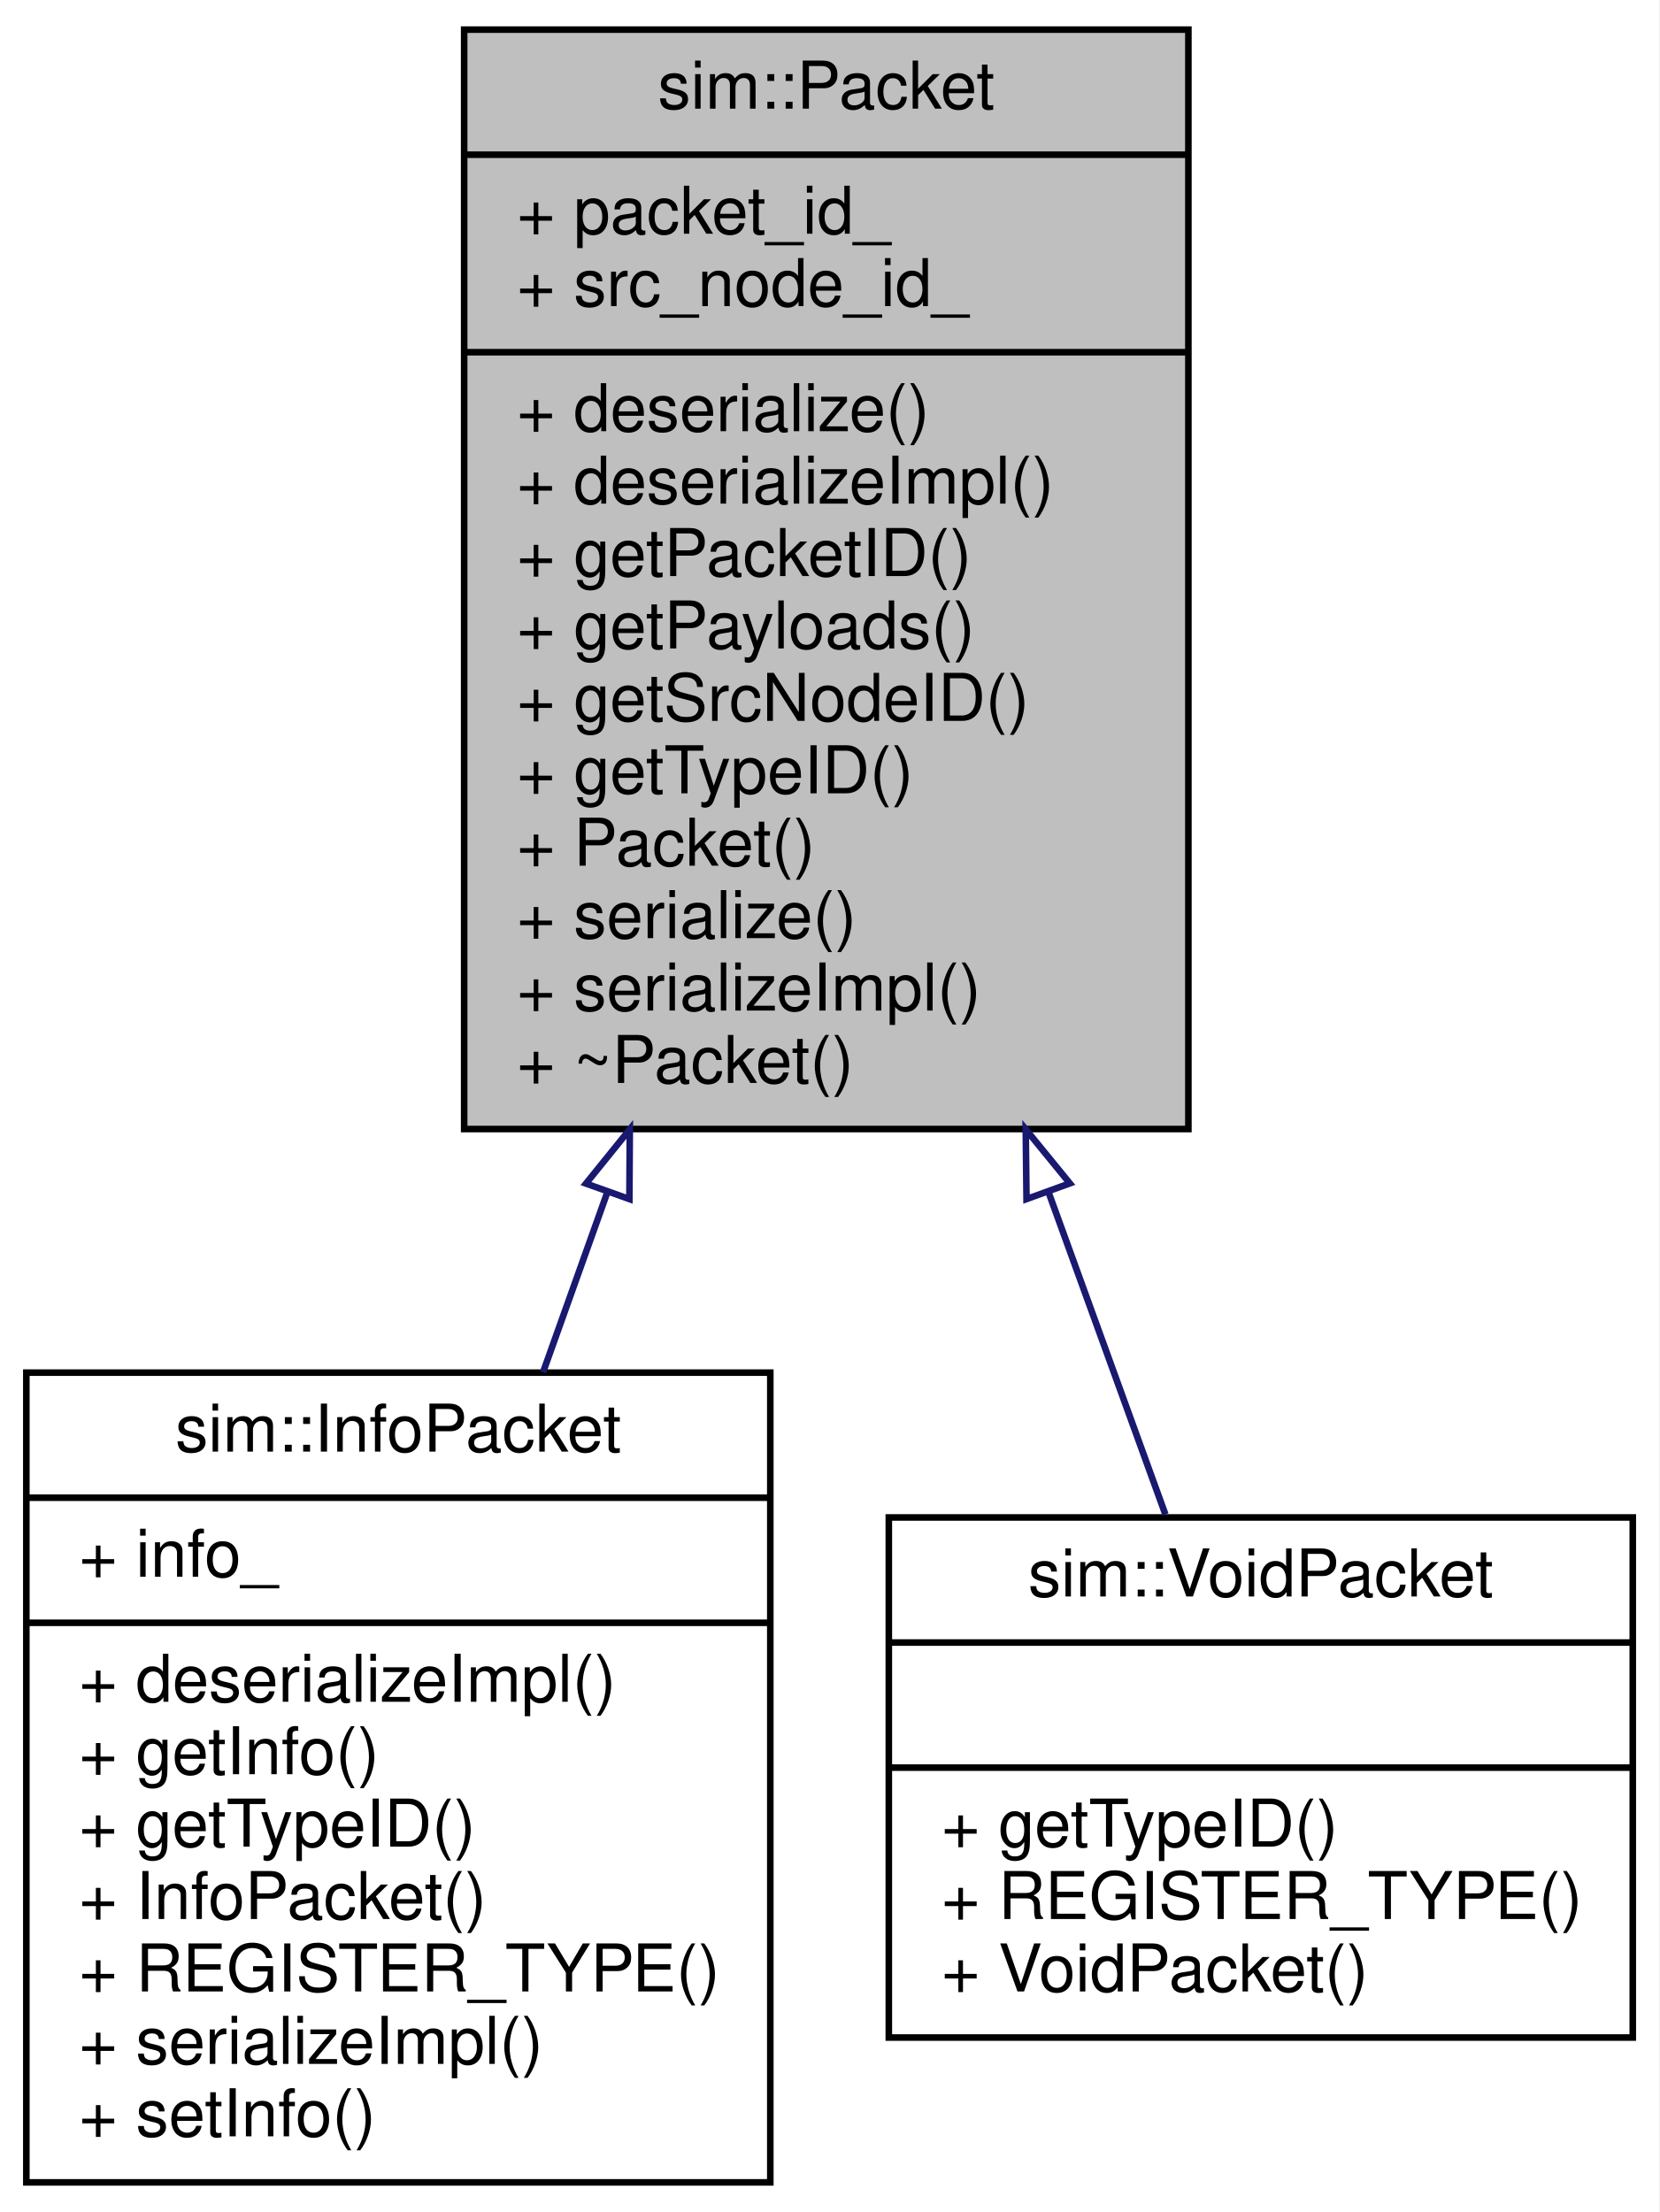
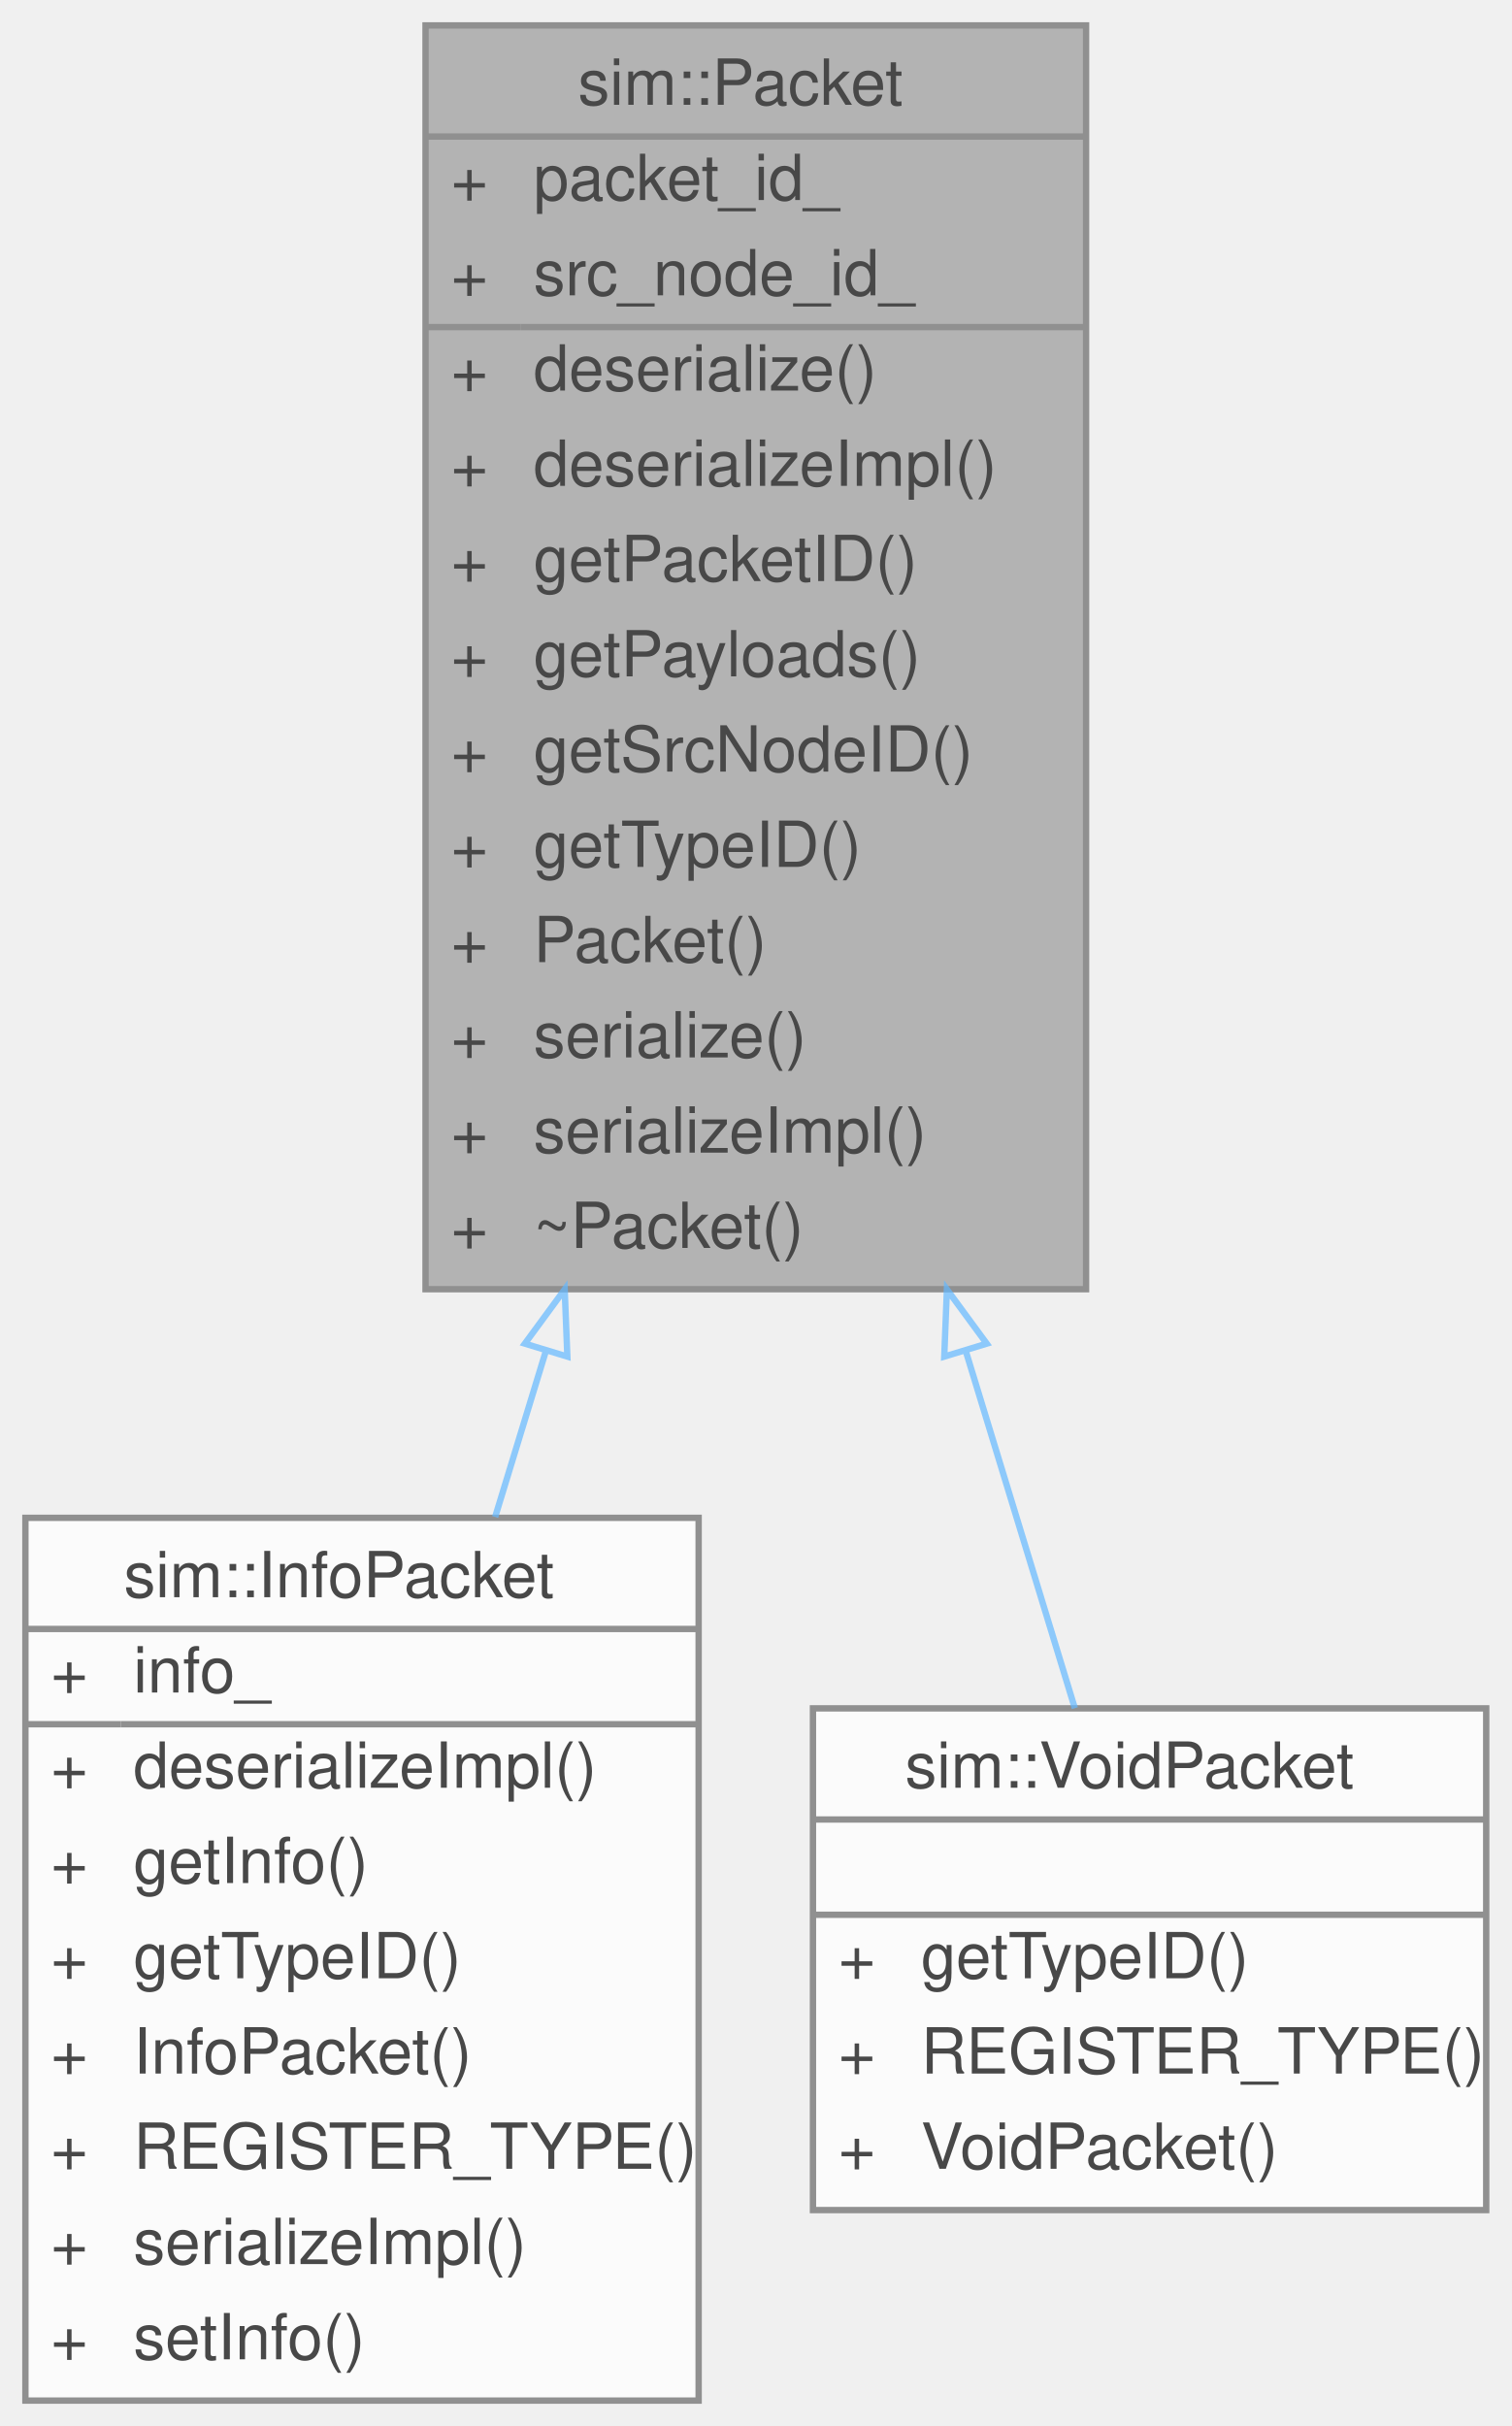
- <svg xmlns="http://www.w3.org/2000/svg" xmlns:xlink="http://www.w3.org/1999/xlink" width="252pt" height="336pt" viewBox="0.00 0.00 252.00 336.00">
-   <g id="graph0" class="graph" transform="scale(1 1) rotate(0) translate(4 332)">
-     <polygon fill="#ffffff" stroke="transparent" points="-4,4 -4,-332 248,-332 248,4 -4,4" />
-     <g id="node1" class="node">
-       <polygon fill="#bfbfbf" stroke="#000000" points="66.5,-160.5 66.5,-327.5 176.5,-327.5 176.5,-160.5 66.5,-160.5" />
-       <text text-anchor="middle" x="121.5" y="-315.5" font-family="Helvetica,sans-Serif" font-size="10.00" fill="#000000">sim::Packet</text>
-       <polyline fill="none" stroke="#000000" points="66.5,-308.5 176.5,-308.5 " />
-       <text text-anchor="start" x="74.5" y="-296.5" font-family="Helvetica,sans-Serif" font-size="10.00" fill="#000000">+ packet_id_</text>
-       <text text-anchor="start" x="74.5" y="-285.5" font-family="Helvetica,sans-Serif" font-size="10.00" fill="#000000">+ src_node_id_</text>
-       <polyline fill="none" stroke="#000000" points="66.5,-278.5 176.5,-278.5 " />
-       <text text-anchor="start" x="74.5" y="-266.5" font-family="Helvetica,sans-Serif" font-size="10.00" fill="#000000">+ deserialize()</text>
-       <text text-anchor="start" x="74.5" y="-255.5" font-family="Helvetica,sans-Serif" font-size="10.00" fill="#000000">+ deserializeImpl()</text>
-       <text text-anchor="start" x="74.5" y="-244.5" font-family="Helvetica,sans-Serif" font-size="10.00" fill="#000000">+ getPacketID()</text>
-       <text text-anchor="start" x="74.5" y="-233.5" font-family="Helvetica,sans-Serif" font-size="10.00" fill="#000000">+ getPayloads()</text>
-       <text text-anchor="start" x="74.5" y="-222.5" font-family="Helvetica,sans-Serif" font-size="10.00" fill="#000000">+ getSrcNodeID()</text>
-       <text text-anchor="start" x="74.5" y="-211.5" font-family="Helvetica,sans-Serif" font-size="10.00" fill="#000000">+ getTypeID()</text>
-       <text text-anchor="start" x="74.5" y="-200.5" font-family="Helvetica,sans-Serif" font-size="10.00" fill="#000000">+ Packet()</text>
-       <text text-anchor="start" x="74.5" y="-189.5" font-family="Helvetica,sans-Serif" font-size="10.00" fill="#000000">+ serialize()</text>
-       <text text-anchor="start" x="74.5" y="-178.5" font-family="Helvetica,sans-Serif" font-size="10.00" fill="#000000">+ serializeImpl()</text>
-       <text text-anchor="start" x="74.5" y="-167.5" font-family="Helvetica,sans-Serif" font-size="10.00" fill="#000000">+ ~Packet()</text>
-     </g>
-     <g id="node2" class="node">
-       <g id="a_node2">
-         <a xlink:href="structsim_1_1InfoPacket.html" target="_top" xlink:title="信息数据包类，用于传输字符串信息 ">
-           <polygon fill="#ffffff" stroke="#000000" points="0,-.5 0,-123.5 113,-123.5 113,-.5 0,-.5" />
-           <text text-anchor="middle" x="56.5" y="-111.5" font-family="Helvetica,sans-Serif" font-size="10.00" fill="#000000">sim::InfoPacket</text>
-           <polyline fill="none" stroke="#000000" points="0,-104.5 113,-104.5 " />
-           <text text-anchor="start" x="8" y="-92.5" font-family="Helvetica,sans-Serif" font-size="10.00" fill="#000000">+ info_</text>
-           <polyline fill="none" stroke="#000000" points="0,-85.5 113,-85.5 " />
-           <text text-anchor="start" x="8" y="-73.5" font-family="Helvetica,sans-Serif" font-size="10.00" fill="#000000">+ deserializeImpl()</text>
-           <text text-anchor="start" x="8" y="-62.5" font-family="Helvetica,sans-Serif" font-size="10.00" fill="#000000">+ getInfo()</text>
-           <text text-anchor="start" x="8" y="-51.5" font-family="Helvetica,sans-Serif" font-size="10.00" fill="#000000">+ getTypeID()</text>
-           <text text-anchor="start" x="8" y="-40.5" font-family="Helvetica,sans-Serif" font-size="10.00" fill="#000000">+ InfoPacket()</text>
-           <text text-anchor="start" x="8" y="-29.5" font-family="Helvetica,sans-Serif" font-size="10.00" fill="#000000">+ REGISTER_TYPE()</text>
-           <text text-anchor="start" x="8" y="-18.5" font-family="Helvetica,sans-Serif" font-size="10.00" fill="#000000">+ serializeImpl()</text>
-           <text text-anchor="start" x="8" y="-7.5" font-family="Helvetica,sans-Serif" font-size="10.00" fill="#000000">+ setInfo()</text>
-         </a>
+ <svg xmlns="http://www.w3.org/2000/svg" xmlns:xlink="http://www.w3.org/1999/xlink" width="238pt" height="382pt" viewBox="0.00 0.00 238.00 382.00">
+   <svg id="main" version="1.1" xml:space="preserve">
+     <style type="text/css">
+ .node, .edge {opacity: 0.7;}
+ .node.selected, .edge.selected {opacity: 1;}
+ .edge:hover path { stroke: red; }
+ .edge:hover polygon { stroke: red; fill: red; }
+ </style>
+     <svg id="graph" class="graph">
+       <g id="graph0" class="graph" transform="scale(1 1) rotate(0) translate(4 378)">
+         <g id="Node000001" class="node">
+           <g id="a_Node000001">
+             <a xlink:title="数据包基类，提供数据传输的基本功能">
+               <polygon fill="#999999" stroke="transparent" points="167,-374 63,-374 63,-175 167,-175 167,-374" />
+               <text text-anchor="start" x="87" y="-361.5" font-family="Helvetica,sans-Serif" font-size="10.00">sim::Packet</text>
+               <text text-anchor="start" x="67" y="-346.5" font-family="Helvetica,sans-Serif" font-size="10.00">+</text>
+               <text text-anchor="start" x="80" y="-346.5" font-family="Helvetica,sans-Serif" font-size="10.00">packet_id_</text>
+               <text text-anchor="start" x="67" y="-331.5" font-family="Helvetica,sans-Serif" font-size="10.00">+</text>
+               <text text-anchor="start" x="80" y="-331.5" font-family="Helvetica,sans-Serif" font-size="10.00">src_node_id_</text>
+               <text text-anchor="start" x="67" y="-316.5" font-family="Helvetica,sans-Serif" font-size="10.00">+</text>
+               <text text-anchor="start" x="80" y="-316.5" font-family="Helvetica,sans-Serif" font-size="10.00">deserialize()</text>
+               <text text-anchor="start" x="67" y="-301.5" font-family="Helvetica,sans-Serif" font-size="10.00">+</text>
+               <text text-anchor="start" x="80" y="-301.5" font-family="Helvetica,sans-Serif" font-size="10.00">deserializeImpl()</text>
+               <text text-anchor="start" x="67" y="-286.5" font-family="Helvetica,sans-Serif" font-size="10.00">+</text>
+               <text text-anchor="start" x="80" y="-286.5" font-family="Helvetica,sans-Serif" font-size="10.00">getPacketID()</text>
+               <text text-anchor="start" x="67" y="-271.5" font-family="Helvetica,sans-Serif" font-size="10.00">+</text>
+               <text text-anchor="start" x="80" y="-271.5" font-family="Helvetica,sans-Serif" font-size="10.00">getPayloads()</text>
+               <text text-anchor="start" x="67" y="-256.5" font-family="Helvetica,sans-Serif" font-size="10.00">+</text>
+               <text text-anchor="start" x="80" y="-256.5" font-family="Helvetica,sans-Serif" font-size="10.00">getSrcNodeID()</text>
+               <text text-anchor="start" x="67" y="-241.5" font-family="Helvetica,sans-Serif" font-size="10.00">+</text>
+               <text text-anchor="start" x="80" y="-241.5" font-family="Helvetica,sans-Serif" font-size="10.00">getTypeID()</text>
+               <text text-anchor="start" x="67" y="-226.5" font-family="Helvetica,sans-Serif" font-size="10.00">+</text>
+               <text text-anchor="start" x="80" y="-226.5" font-family="Helvetica,sans-Serif" font-size="10.00">Packet()</text>
+               <text text-anchor="start" x="67" y="-211.5" font-family="Helvetica,sans-Serif" font-size="10.00">+</text>
+               <text text-anchor="start" x="80" y="-211.5" font-family="Helvetica,sans-Serif" font-size="10.00">serialize()</text>
+               <text text-anchor="start" x="67" y="-196.5" font-family="Helvetica,sans-Serif" font-size="10.00">+</text>
+               <text text-anchor="start" x="80" y="-196.5" font-family="Helvetica,sans-Serif" font-size="10.00">serializeImpl()</text>
+               <text text-anchor="start" x="67" y="-181.5" font-family="Helvetica,sans-Serif" font-size="10.00">+</text>
+               <text text-anchor="start" x="80" y="-181.5" font-family="Helvetica,sans-Serif" font-size="10.00">~Packet()</text>
+               <polygon fill="#666666" stroke="#666666" points="63,-356.5 63,-356.5 167,-356.5 167,-356.5 63,-356.5" />
+               <polygon fill="#666666" stroke="#666666" points="63,-326.5 63,-326.5 78,-326.5 78,-326.5 63,-326.5" />
+               <polygon fill="#666666" stroke="#666666" points="78,-326.5 78,-326.5 167,-326.5 167,-326.5 78,-326.5" />
+               <polygon fill="none" stroke="#666666" points="63,-175 63,-374 167,-374 167,-175 63,-175" />
+             </a>
+           </g>
+         </g>
+         <g id="Node000002" class="node">
+           <g id="a_Node000002">
+             <a xlink:href="structsim_1_1InfoPacket.html" target="_top" xlink:title="信息数据包类，用于传输字符串信息">
+               <polygon fill="white" stroke="transparent" points="106,-139 0,-139 0,0 106,0 106,-139" />
+               <text text-anchor="start" x="15.5" y="-126.5" font-family="Helvetica,sans-Serif" font-size="10.00">sim::InfoPacket</text>
+               <text text-anchor="start" x="4" y="-111.5" font-family="Helvetica,sans-Serif" font-size="10.00">+</text>
+               <text text-anchor="start" x="17" y="-111.5" font-family="Helvetica,sans-Serif" font-size="10.00">info_</text>
+               <text text-anchor="start" x="4" y="-96.5" font-family="Helvetica,sans-Serif" font-size="10.00">+</text>
+               <text text-anchor="start" x="17" y="-96.5" font-family="Helvetica,sans-Serif" font-size="10.00">deserializeImpl()</text>
+               <text text-anchor="start" x="4" y="-81.5" font-family="Helvetica,sans-Serif" font-size="10.00">+</text>
+               <text text-anchor="start" x="17" y="-81.5" font-family="Helvetica,sans-Serif" font-size="10.00">getInfo()</text>
+               <text text-anchor="start" x="4" y="-66.5" font-family="Helvetica,sans-Serif" font-size="10.00">+</text>
+               <text text-anchor="start" x="17" y="-66.5" font-family="Helvetica,sans-Serif" font-size="10.00">getTypeID()</text>
+               <text text-anchor="start" x="4" y="-51.5" font-family="Helvetica,sans-Serif" font-size="10.00">+</text>
+               <text text-anchor="start" x="17" y="-51.5" font-family="Helvetica,sans-Serif" font-size="10.00">InfoPacket()</text>
+               <text text-anchor="start" x="4" y="-36.5" font-family="Helvetica,sans-Serif" font-size="10.00">+</text>
+               <text text-anchor="start" x="17" y="-36.5" font-family="Helvetica,sans-Serif" font-size="10.00">REGISTER_TYPE()</text>
+               <text text-anchor="start" x="4" y="-21.5" font-family="Helvetica,sans-Serif" font-size="10.00">+</text>
+               <text text-anchor="start" x="17" y="-21.5" font-family="Helvetica,sans-Serif" font-size="10.00">serializeImpl()</text>
+               <text text-anchor="start" x="4" y="-6.5" font-family="Helvetica,sans-Serif" font-size="10.00">+</text>
+               <text text-anchor="start" x="17" y="-6.5" font-family="Helvetica,sans-Serif" font-size="10.00">setInfo()</text>
+               <polygon fill="#666666" stroke="#666666" points="0,-121.5 0,-121.5 106,-121.5 106,-121.5 0,-121.5" />
+               <polygon fill="#666666" stroke="#666666" points="0,-106.5 0,-106.5 15,-106.5 15,-106.5 0,-106.5" />
+               <polygon fill="#666666" stroke="#666666" points="15,-106.5 15,-106.5 106,-106.5 106,-106.5 15,-106.5" />
+               <polygon fill="none" stroke="#666666" points="0,0 0,-139 106,-139 106,0 0,0" />
+             </a>
+           </g>
+         </g>
+         <g id="edge1_Node000001_Node000002" class="edge">
+           <g id="a_edge1_Node000001_Node000002">
+             <a xlink:title=" ">
+               <path fill="none" stroke="#63b8ff" d="M81.96,-165.31C79.24,-156.43 76.55,-147.61 73.96,-139.13" />
+               <polygon fill="none" stroke="#63b8ff" points="78.64,-166.43 84.91,-174.97 85.33,-164.39 78.64,-166.43" />
+             </a>
+           </g>
+         </g>
+         <g id="Node000003" class="node">
+           <g id="a_Node000003">
+             <a xlink:href="structsim_1_1VoidPacket.html" target="_top" xlink:title="空数据包类，用于测试和特殊场景">
+               <polygon fill="white" stroke="transparent" points="230,-109 124,-109 124,-30 230,-30 230,-109" />
+               <text text-anchor="start" x="138.5" y="-96.5" font-family="Helvetica,sans-Serif" font-size="10.00">sim::VoidPacket</text>
+               <text text-anchor="start" x="175" y="-81.5" font-family="Helvetica,sans-Serif" font-size="10.00"> </text>
+               <text text-anchor="start" x="128" y="-66.5" font-family="Helvetica,sans-Serif" font-size="10.00">+</text>
+               <text text-anchor="start" x="141" y="-66.5" font-family="Helvetica,sans-Serif" font-size="10.00">getTypeID()</text>
+               <text text-anchor="start" x="128" y="-51.5" font-family="Helvetica,sans-Serif" font-size="10.00">+</text>
+               <text text-anchor="start" x="141" y="-51.5" font-family="Helvetica,sans-Serif" font-size="10.00">REGISTER_TYPE()</text>
+               <text text-anchor="start" x="128" y="-36.5" font-family="Helvetica,sans-Serif" font-size="10.00">+</text>
+               <text text-anchor="start" x="141" y="-36.5" font-family="Helvetica,sans-Serif" font-size="10.00">VoidPacket()</text>
+               <polygon fill="#666666" stroke="#666666" points="124,-91.5 124,-91.5 230,-91.5 230,-91.5 124,-91.5" />
+               <polygon fill="#666666" stroke="#666666" points="124,-76.5 124,-76.5 230,-76.5 230,-76.5 124,-76.5" />
+               <polygon fill="none" stroke="#666666" points="124,-30 124,-109 230,-109 230,-30 124,-30" />
+             </a>
+           </g>
+         </g>
+         <g id="edge2_Node000001_Node000003" class="edge">
+           <g id="a_edge2_Node000001_Node000003">
+             <a xlink:title=" ">
+               <path fill="none" stroke="#63b8ff" d="M148.03,-165.36C154.2,-145.16 160.26,-125.31 165.23,-109.03" />
+               <polygon fill="none" stroke="#63b8ff" points="144.67,-164.39 145.09,-174.97 151.36,-166.43 144.67,-164.39" />
+             </a>
+           </g>
+         </g>
      </g>
-     </g>
-     <g id="edge1" class="edge">
-       <path fill="none" stroke="#191970" d="M88.223,-150.824C84.919,-141.574 81.627,-132.355 78.481,-123.547" />
-       <polygon fill="none" stroke="#191970" points="85.004,-152.217 91.663,-160.457 91.596,-149.863 85.004,-152.217" />
-     </g>
-     <g id="node3" class="node">
-       <g id="a_node3">
-         <a xlink:href="structsim_1_1VoidPacket.html" target="_top" xlink:title="空数据包类，用于测试和特殊场景 ">
-           <polygon fill="#ffffff" stroke="#000000" points="131,-22.5 131,-101.5 244,-101.5 244,-22.5 131,-22.5" />
-           <text text-anchor="middle" x="187.5" y="-89.5" font-family="Helvetica,sans-Serif" font-size="10.00" fill="#000000">sim::VoidPacket</text>
-           <polyline fill="none" stroke="#000000" points="131,-82.5 244,-82.5 " />
-           <text text-anchor="middle" x="187.5" y="-70.5" font-family="Helvetica,sans-Serif" font-size="10.00" fill="#000000"> </text>
-           <polyline fill="none" stroke="#000000" points="131,-63.5 244,-63.5 " />
-           <text text-anchor="start" x="139" y="-51.5" font-family="Helvetica,sans-Serif" font-size="10.00" fill="#000000">+ getTypeID()</text>
-           <text text-anchor="start" x="139" y="-40.5" font-family="Helvetica,sans-Serif" font-size="10.00" fill="#000000">+ REGISTER_TYPE()</text>
-           <text text-anchor="start" x="139" y="-29.5" font-family="Helvetica,sans-Serif" font-size="10.00" fill="#000000">+ VoidPacket()</text>
-         </a>
-       </g>
-     </g>
-     <g id="edge2" class="edge">
-       <path fill="none" stroke="#191970" d="M155.266,-150.887C161.517,-133.651 167.73,-116.517 173.01,-101.958" />
-       <polygon fill="none" stroke="#191970" points="151.915,-149.863 151.796,-160.457 158.495,-152.25 151.915,-149.863" />
-     </g>
-   </g>
+     </svg>
+   </svg>
+   <style type="text/css">
+ 
+ [data-mouse-over-selected='false'] { opacity: 0.7; }
+ [data-mouse-over-selected='true']  { opacity: 1.0; }
+ 
+ </style>
</svg>
